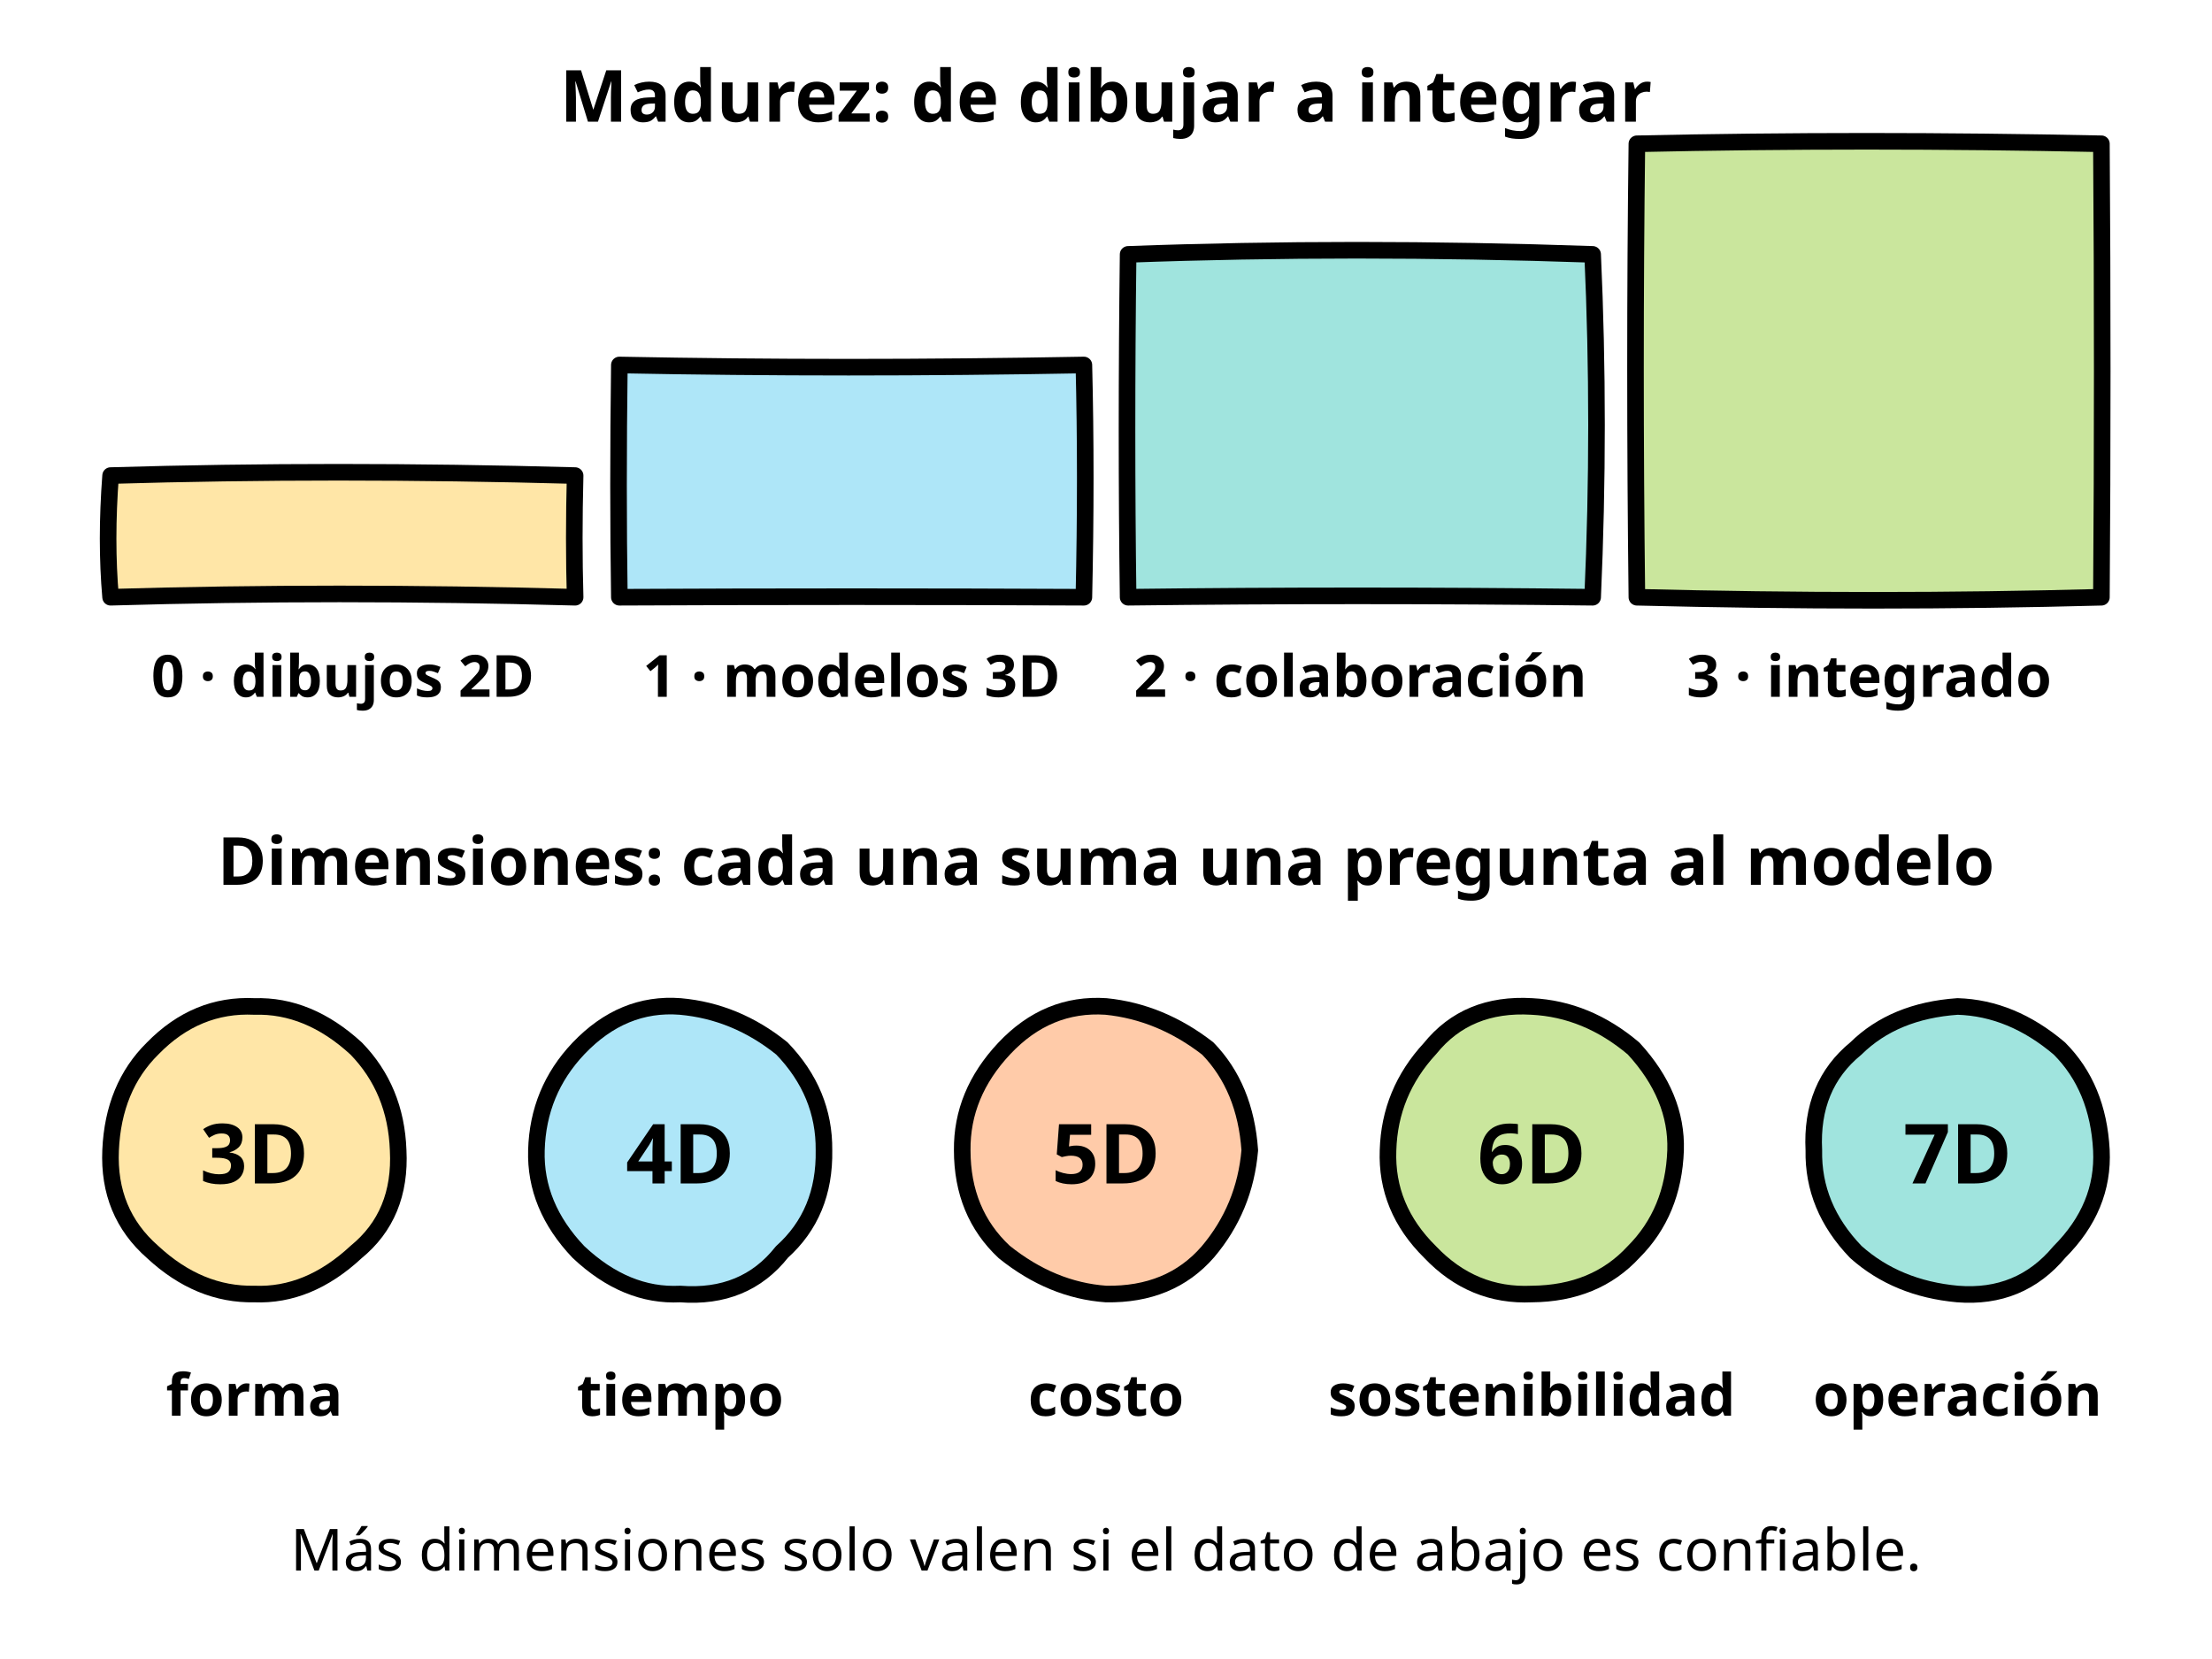
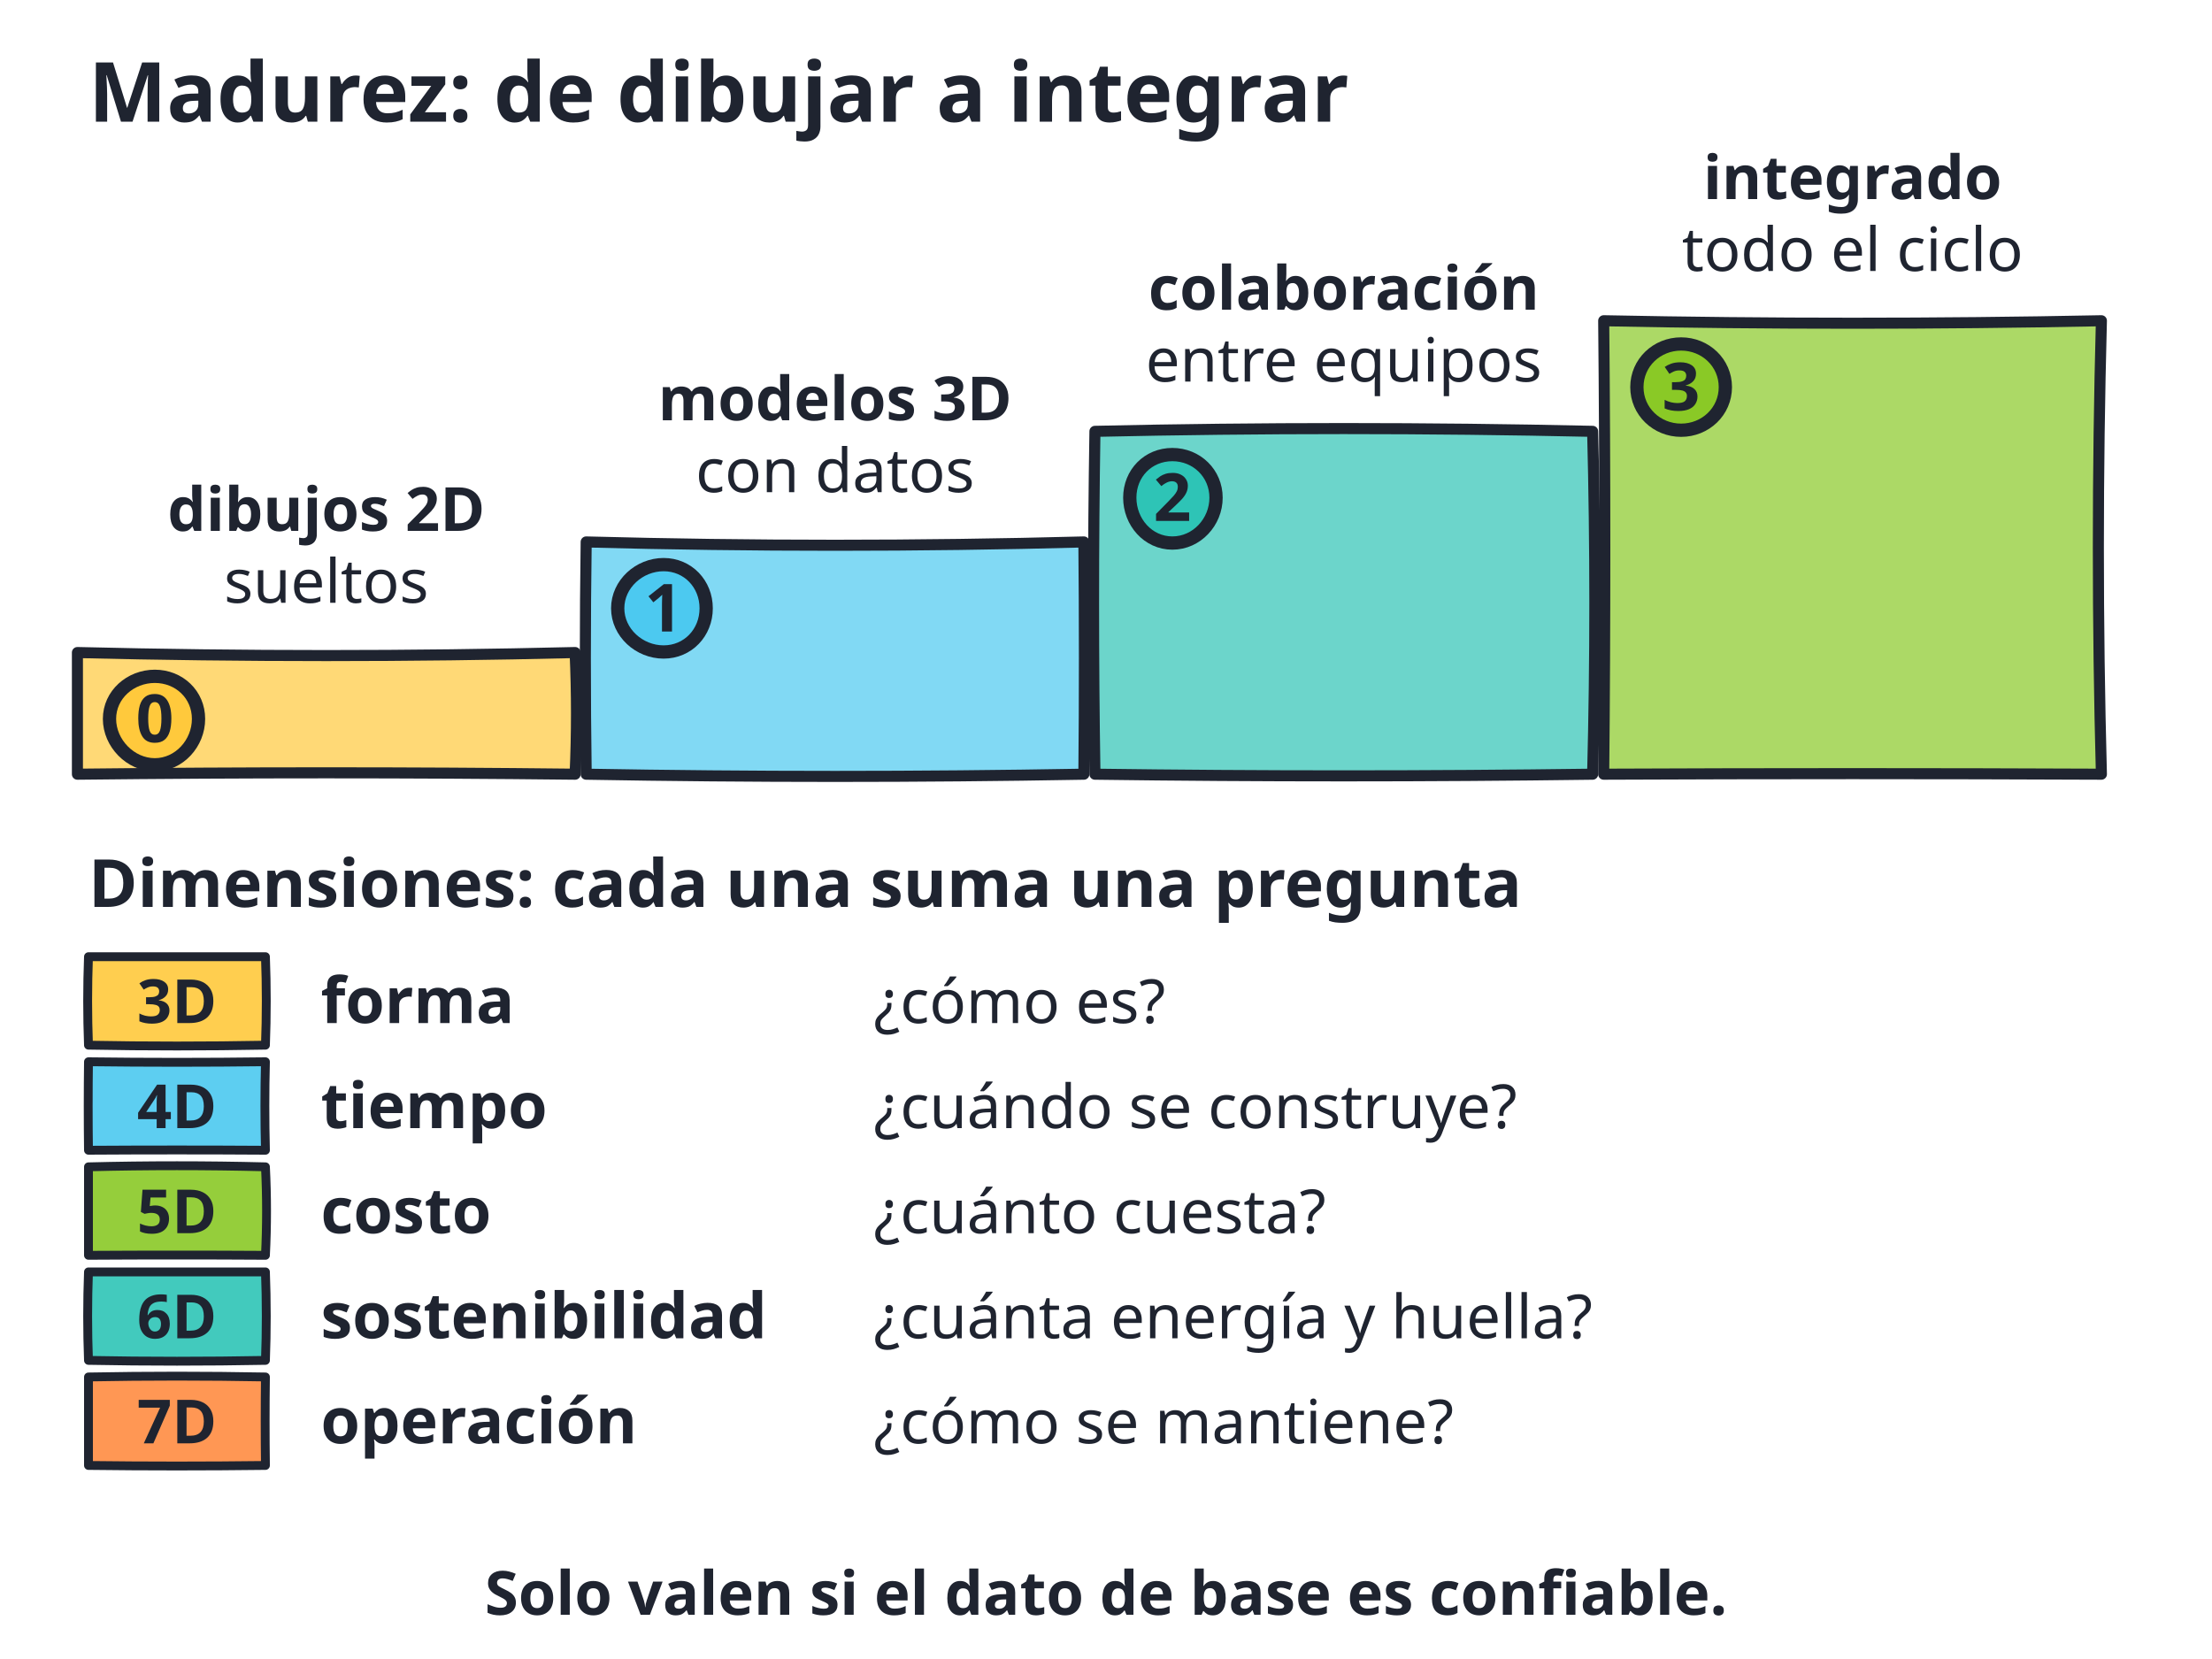
- <svg xmlns="http://www.w3.org/2000/svg" viewBox="0 0 400 300" role="img" aria-labelledby="t">
-   <g fill="none" stroke="currentColor" stroke-width="3" stroke-linecap="round" stroke-linejoin="round">
-     <path d="M20 86Q60.4 84.8 104 86Q103.7 97.6 104 108Q60.8 106.8 20 108Q19.1 97.8 20 86Z" fill="#FFC93C" fill-opacity="0.45" />
-     <path d="M112 66Q152.9 66.8 196 66Q196.5 85.8 196 108Q154.1 107.8 112 108Q111.7 88.6 112 66Z" fill="#4CC9F0" fill-opacity="0.45" />
-     <path d="M204 46Q244.7 44.5 288 46Q289.4 76.7 288 108Q245 107.5 204 108Q203.6 78.5 204 46Z" fill="#2EC4B6" fill-opacity="0.45" />
-     <path d="M296 26Q337.1 25.1 380 26Q380.3 67.2 380 108Q339.5 109.1 296 108Q295.5 66.1 296 26Z" fill="#8AC926" fill-opacity="0.45" />
-     <path d="M72 208Q72.6 219.7 64.4 226.4Q55.8 234.4 46 234Q36 234.2 27.6 226.4Q19.5 219.3 20 208Q20.5 196.6 27.6 189.6Q35.5 181.5 46 182Q55.8 181.7 64.4 189.6Q71.6 197 72 208Z" fill="#FFC93C" fill-opacity="0.45" />
-     <path d="M149 208Q149.2 219.4 141.4 226.4Q134.7 234.9 123 234Q113.2 234.5 104.6 226.4Q96.7 218.1 97 208Q97.3 197.3 104.6 189.6Q112.6 181.2 123 182Q133.1 182.9 141.4 189.6Q149.1 197.6 149 208Z" fill="#4CC9F0" fill-opacity="0.45" />
-     <path d="M226 208Q225.1 218.5 218.4 226.4Q211.6 234.2 200 234Q190.2 233.3 181.6 226.4Q174 219.3 174 208Q173.9 197.8 181.6 189.6Q189.4 181.3 200 182Q209.9 183 218.4 189.6Q225.2 196.6 226 208Z" fill="#FF8C42" fill-opacity="0.45" />
-     <path d="M303 208Q302.6 219.2 295.4 226.4Q288.5 233.9 277 234Q266.3 234.5 258.6 226.4Q250.6 218.5 251 208Q251.3 197.5 258.6 189.6Q265.3 181.3 277 182Q287 182.5 295.4 189.6Q303.3 198.2 303 208Z" fill="#8AC926" fill-opacity="0.45" />
-     <path d="M380 208Q380.5 218.3 372.4 226.4Q365.3 234.9 354 234Q343 233 335.6 226.4Q327.8 218.3 328 208Q327.4 196.3 335.6 189.6Q342.5 182.8 354 182Q363.8 182.3 372.4 189.6Q379.4 196.6 380 208Z" fill="#2EC4B6" fill-opacity="0.45" />
+ <svg xmlns="http://www.w3.org/2000/svg" viewBox="0 0 400 300" role="img" aria-labelledby="t d">
+   <g stroke-linecap="round" stroke-linejoin="round">
+     <path d="M14 118Q59 119.1 104 118Q104.5 129 104 140Q59 139.5 14 140Q14 129 14 118Z" fill="#FFC93C" fill-opacity="0.7" stroke="#1F2430" stroke-width="2" />
+     <path d="M28 122.3C32.4 122.3 35.9 125.6 35.9 130C35.9 134.4 32.4 138.3 28 138.3C23.6 138.3 19.8 134.4 19.8 130C19.8 125.6 23.6 122.3 28 122.3Z" fill="#FFC93C" stroke="#1F2430" stroke-width="2.4" />
+     <path d="M106 98Q151 99.2 196 98Q196.2 119 196 140Q151 140.8 106 140Q105.7 119 106 98Z" fill="#4CC9F0" fill-opacity="0.7" stroke="#1F2430" stroke-width="2" />
+     <path d="M120 102.1C124.4 102.1 127.7 105.6 127.7 110C127.7 114.4 124.4 117.9 120 117.9C115.6 117.9 111.7 114.4 111.7 110C111.7 105.6 115.6 102.1 120 102.1Z" fill="#4CC9F0" stroke="#1F2430" stroke-width="2.4" />
+     <path d="M198 78Q243 77 288 78Q288.8 109 288 140Q243 140.6 198 140Q197.5 109 198 78Z" fill="#2EC4B6" fill-opacity="0.7" stroke="#1F2430" stroke-width="2" />
+     <path d="M212 82.2C216.4 82.2 219.9 85.6 219.9 90C219.9 94.4 216.4 98.2 212 98.2C207.6 98.2 204.3 94.4 204.3 90C204.3 85.6 207.6 82.2 212 82.2Z" fill="#2EC4B6" stroke="#1F2430" stroke-width="2.4" />
+     <path d="M290 58Q335 58.9 380 58Q378.9 99 380 140Q335 139.8 290 140Q290.4 99 290 58Z" fill="#8AC926" fill-opacity="0.7" stroke="#1F2430" stroke-width="2" />
+     <path d="M304 62.2C308.4 62.2 312 65.6 312 70C312 74.4 308.4 77.8 304 77.8C299.6 77.8 296 74.4 296 70C296 65.6 299.6 62.2 304 62.2Z" fill="#8AC926" stroke="#1F2430" stroke-width="2.4" />
+     <path d="M16 173Q32 173 48 173Q48.3 181 48 189Q32 189.3 16 189Q15.7 181 16 173Z" fill="#FFC93C" fill-opacity="0.9" stroke="#1F2430" stroke-width="1.6" />
+     <path d="M16 192Q32 192.2 48 192Q47.8 200 48 208Q32 207.9 16 208Q15.9 200 16 192Z" fill="#4CC9F0" fill-opacity="0.9" stroke="#1F2430" stroke-width="1.6" />
+     <path d="M16 211Q32 210.6 48 211Q48.4 219 48 227Q32 226.9 16 227Q16 219 16 211Z" fill="#8AC926" fill-opacity="0.9" stroke="#1F2430" stroke-width="1.6" />
+     <path d="M16 230Q32 230 48 230Q48.3 238 48 246Q32 246.3 16 246Q15.7 238 16 230Z" fill="#2EC4B6" fill-opacity="0.9" stroke="#1F2430" stroke-width="1.6" />
+     <path d="M16 249Q32 248.7 48 249Q47.9 257 48 265Q32 265.2 16 265Q16 257 16 249Z" fill="#FF8C42" fill-opacity="0.9" stroke="#1F2430" stroke-width="1.6" />
  </g>
-   <g fill="currentColor" stroke="none" font-family="Archivo, system-ui, sans-serif">
-     <text x="200" y="22" font-size="13" font-weight="700" text-anchor="middle">Madurez: de dibujar a integrar</text>
-     <text x="62" y="126" font-size="10.5" font-weight="600" text-anchor="middle">0 · dibujos 2D</text>
-     <text x="154" y="126" font-size="10.5" font-weight="600" text-anchor="middle">1 · modelos 3D</text>
-     <text x="246" y="126" font-size="10.5" font-weight="600" text-anchor="middle">2 · colaboración</text>
-     <text x="338" y="126" font-size="10.5" font-weight="600" text-anchor="middle">3 · integrado</text>
-     <text x="200" y="160" font-size="12" font-weight="700" text-anchor="middle">Dimensiones: cada una suma una pregunta al modelo</text>
-     <text x="46" y="214" font-size="15" font-weight="700" text-anchor="middle">3D</text>
-     <text x="46" y="256" font-size="10.5" font-weight="600" text-anchor="middle">forma</text>
-     <text x="123" y="214" font-size="15" font-weight="700" text-anchor="middle">4D</text>
-     <text x="123" y="256" font-size="10.5" font-weight="600" text-anchor="middle">tiempo</text>
-     <text x="200" y="214" font-size="15" font-weight="700" text-anchor="middle">5D</text>
-     <text x="200" y="256" font-size="10.5" font-weight="600" text-anchor="middle">costo</text>
-     <text x="277" y="214" font-size="15" font-weight="700" text-anchor="middle">6D</text>
-     <text x="277" y="256" font-size="10.5" font-weight="600" text-anchor="middle">sostenibilidad</text>
-     <text x="354" y="214" font-size="15" font-weight="700" text-anchor="middle">7D</text>
-     <text x="354" y="256" font-size="10.5" font-weight="600" text-anchor="middle">operación</text>
-     <text x="200" y="284" font-size="10.5" font-weight="400" text-anchor="middle">Más dimensiones solo valen si el dato de abajo es confiable.</text>
+   <g stroke="none" fill="#1F2430" font-family="Archivo, 'Segoe UI', system-ui, sans-serif">
+     <text x="16" y="22" font-size="15" font-weight="700">Madurez: de dibujar a integrar</text>
+     <text x="28" y="134.2" font-size="12" font-weight="700" text-anchor="middle">0</text>
+     <text x="59" y="96" font-size="11" font-weight="700" text-anchor="middle">dibujos 2D</text>
+     <text x="59" y="109" font-size="11" text-anchor="middle">sueltos</text>
+     <text x="120" y="114.2" font-size="12" font-weight="700" text-anchor="middle">1</text>
+     <text x="151" y="76" font-size="11" font-weight="700" text-anchor="middle">modelos 3D</text>
+     <text x="151" y="89" font-size="11" text-anchor="middle">con datos</text>
+     <text x="212" y="94.2" font-size="12" font-weight="700" text-anchor="middle">2</text>
+     <text x="243" y="56" font-size="11" font-weight="700" text-anchor="middle">colaboración</text>
+     <text x="243" y="69" font-size="11" text-anchor="middle">entre equipos</text>
+     <text x="304" y="74.2" font-size="12" font-weight="700" text-anchor="middle">3</text>
+     <text x="335" y="36" font-size="11" font-weight="700" text-anchor="middle">integrado</text>
+     <text x="335" y="49" font-size="11" text-anchor="middle">todo el ciclo</text>
+     <text x="16" y="164" font-size="12" font-weight="700">Dimensiones: cada una suma una pregunta</text>
+     <text x="32" y="185" font-size="11" font-weight="800" text-anchor="middle">3D</text>
+     <text x="58" y="185" font-size="11.5" font-weight="700">forma</text>
+     <text x="158" y="185" font-size="11">¿cómo es?</text>
+     <text x="32" y="204" font-size="11" font-weight="800" text-anchor="middle">4D</text>
+     <text x="58" y="204" font-size="11.5" font-weight="700">tiempo</text>
+     <text x="158" y="204" font-size="11">¿cuándo se construye?</text>
+     <text x="32" y="223" font-size="11" font-weight="800" text-anchor="middle">5D</text>
+     <text x="58" y="223" font-size="11.5" font-weight="700">costo</text>
+     <text x="158" y="223" font-size="11">¿cuánto cuesta?</text>
+     <text x="32" y="242" font-size="11" font-weight="800" text-anchor="middle">6D</text>
+     <text x="58" y="242" font-size="11.5" font-weight="700">sostenibilidad</text>
+     <text x="158" y="242" font-size="11">¿cuánta energía y huella?</text>
+     <text x="32" y="261" font-size="11" font-weight="800" text-anchor="middle">7D</text>
+     <text x="58" y="261" font-size="11.5" font-weight="700">operación</text>
+     <text x="158" y="261" font-size="11">¿cómo se mantiene?</text>
+     <text x="200" y="292" font-size="11" font-weight="600" text-anchor="middle">Solo valen si el dato de base es confiable.</text>
  </g>
</svg>
